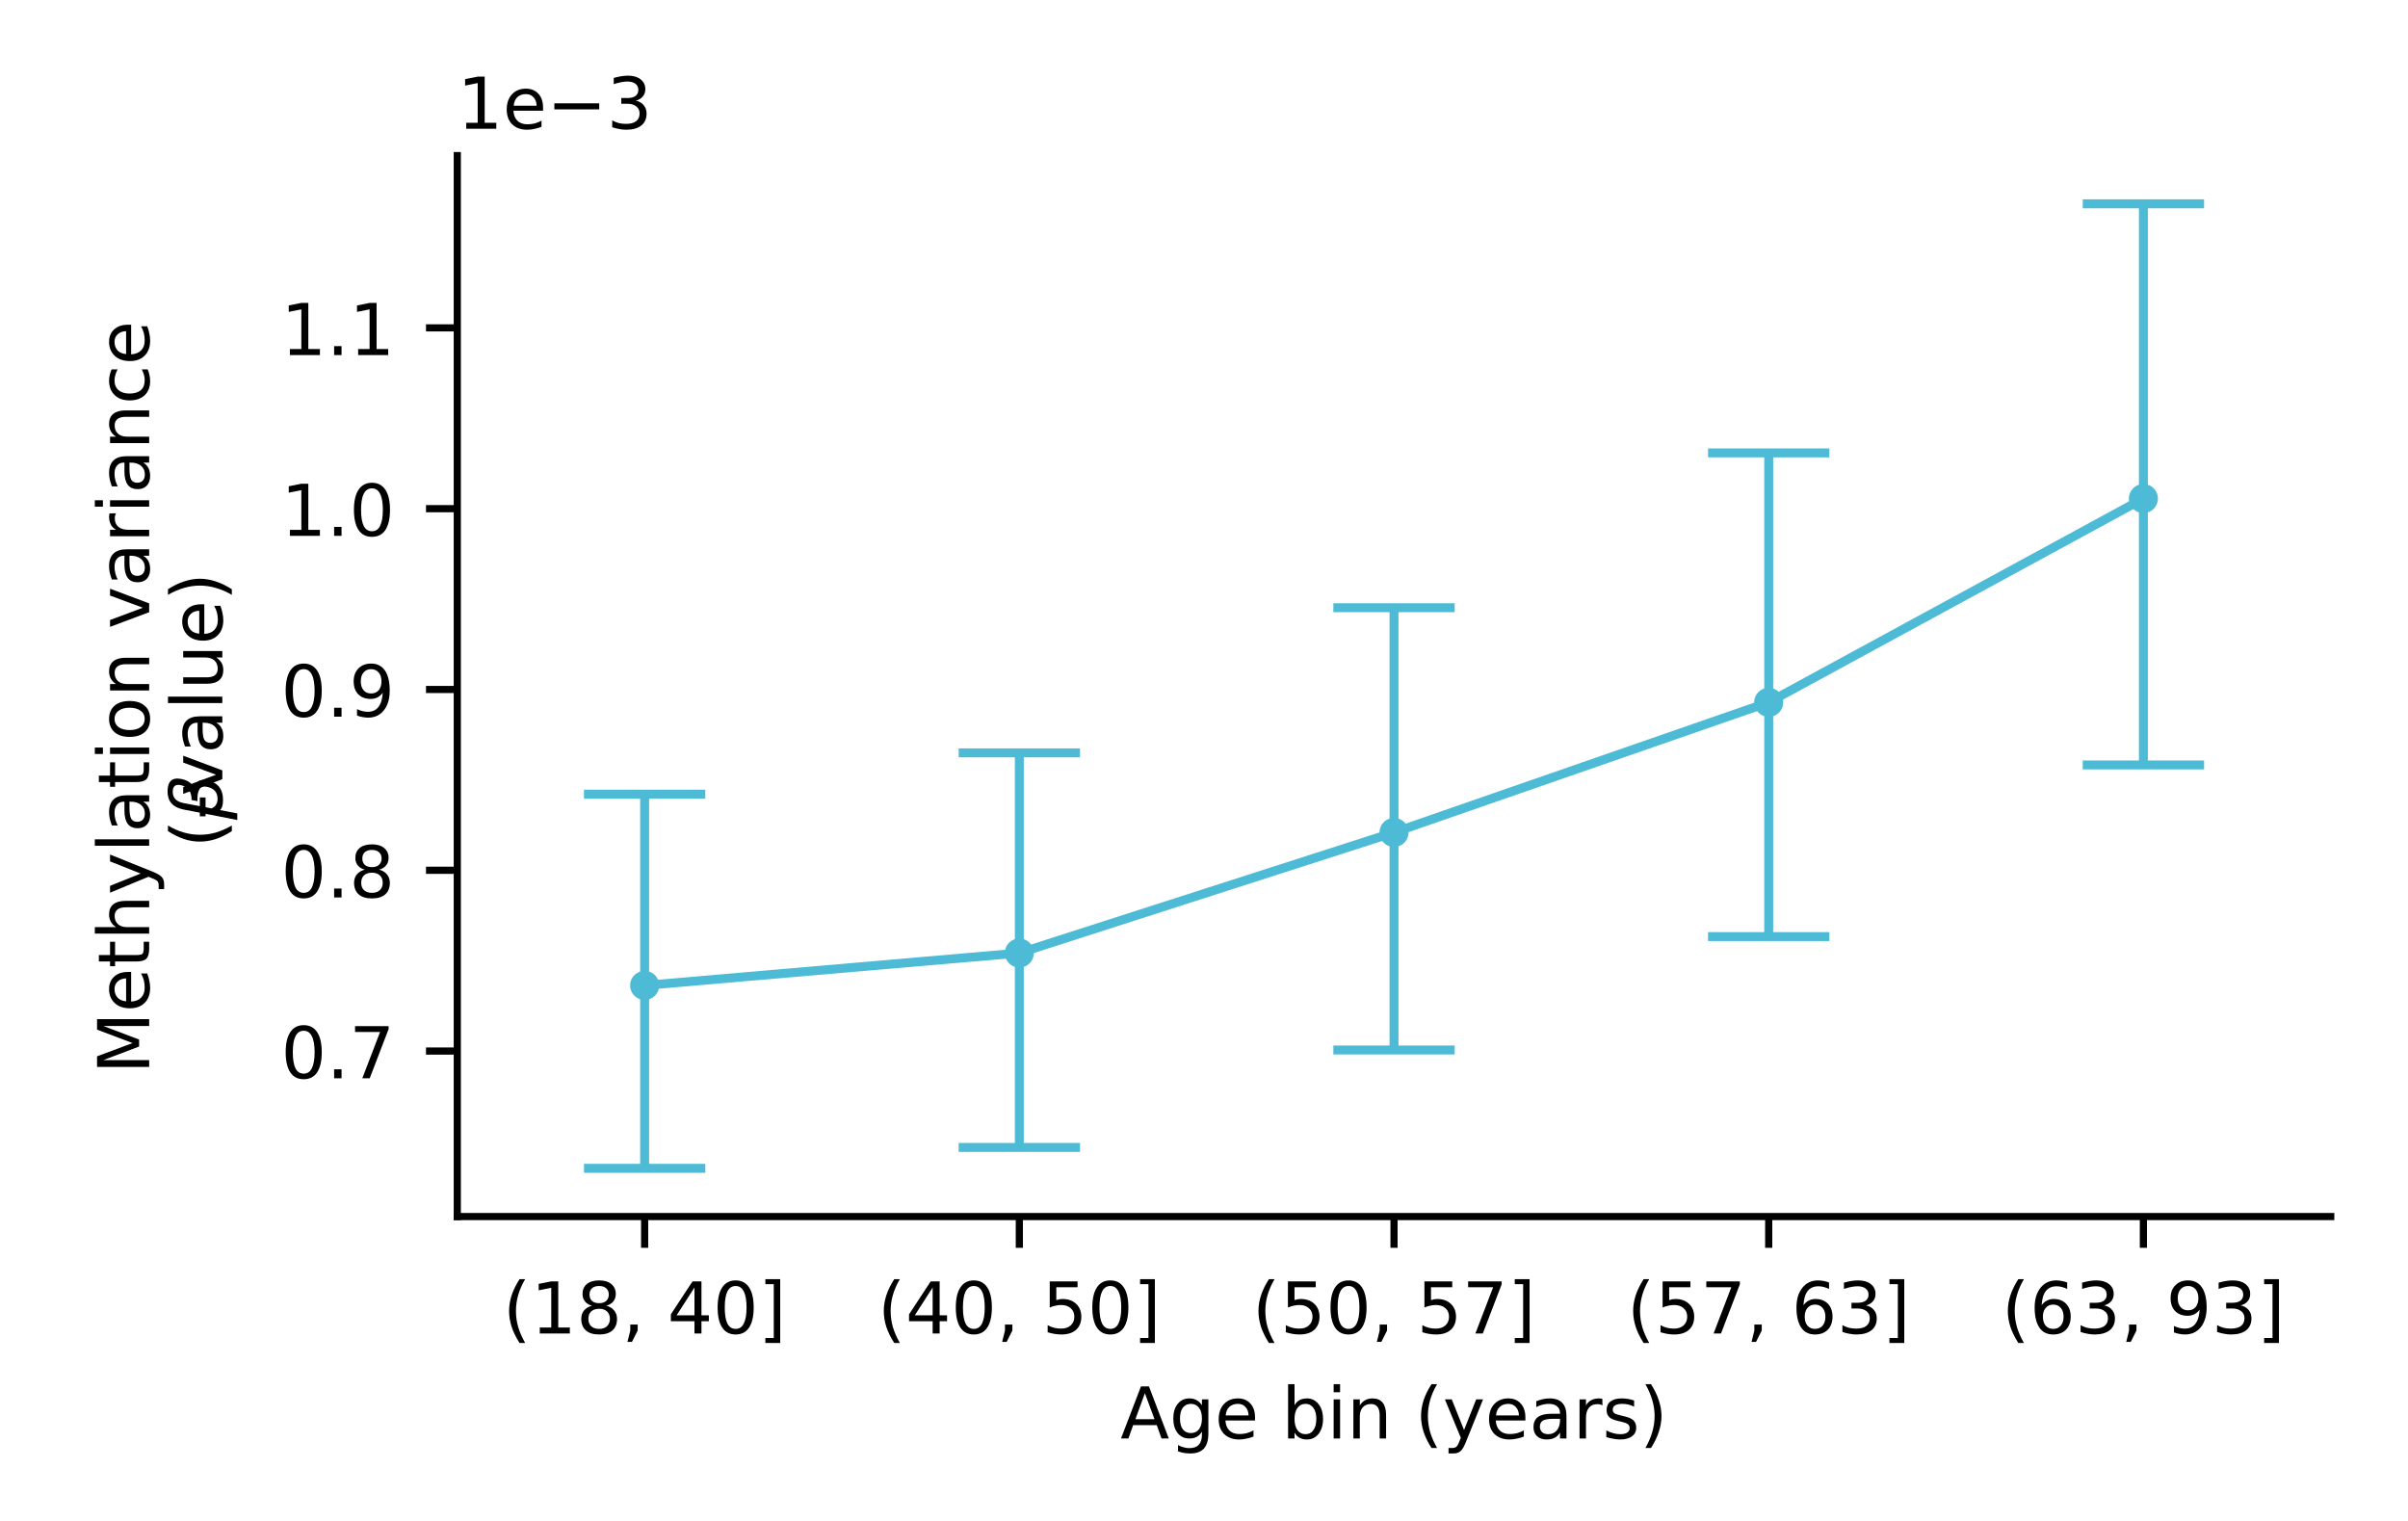
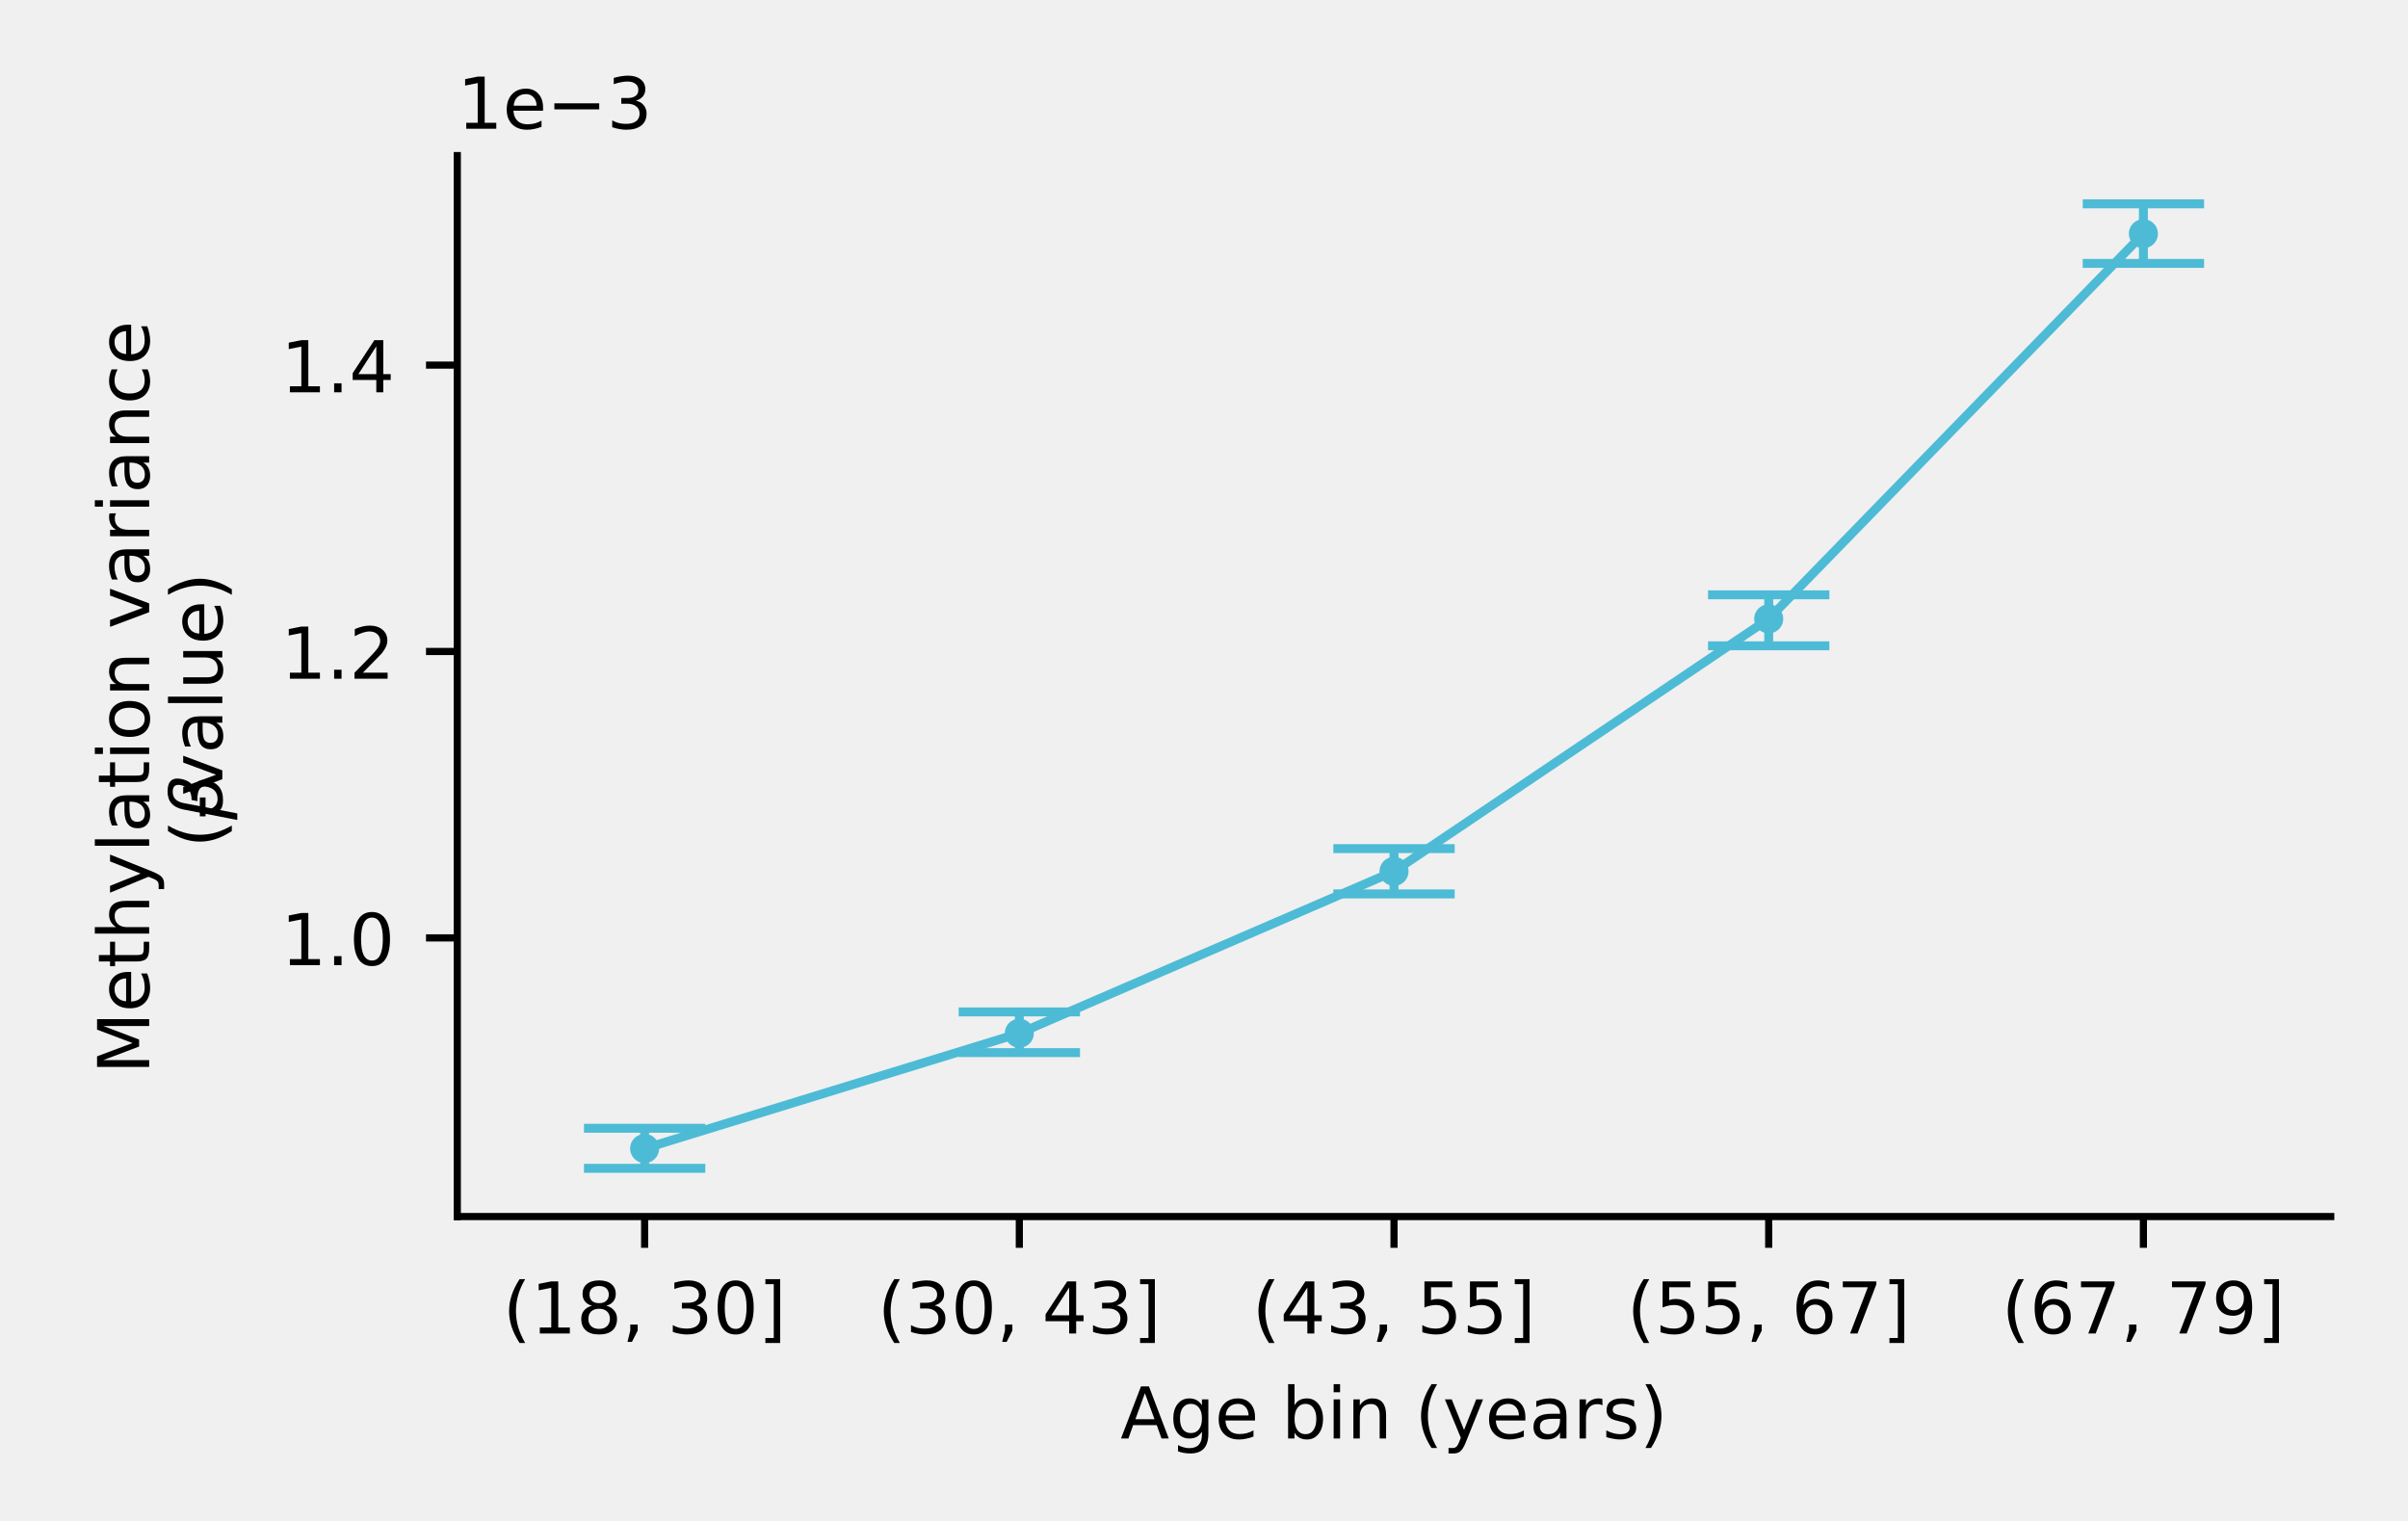
<svg xmlns="http://www.w3.org/2000/svg" xmlns:xlink="http://www.w3.org/1999/xlink" width="269.291pt" height="170.079pt" viewBox="0 0 269.291 170.079" version="1.1">
  <defs>
    <style type="text/css">*{stroke-linejoin: round; stroke-linecap: butt}</style>
  </defs>
  <g id="figure_1">
    <g id="patch_1">
-       <path d="M 0 170.079  L 269.291 170.079  L 269.291 0  L 0 0  z " style="fill: #ffffff" />
+       <path d="M 0 170.079  L 269.291 170.079  L 269.291 0  L 0 0  L 0 170.079  z " style="fill: none" />
    </g>
    <g id="axes_1">
      <g id="patch_2">
-         <path d="M 51.14 136.039  L 260.651 136.039  L 260.651 17.4  L 51.14 17.4  z " style="fill: #ffffff" />
+         <path d="M 51.14 136.039  L 260.651 136.039  L 260.651 17.4  L 51.14 17.4  L 51.14 136.039  z " style="fill: none" />
      </g>
      <g id="matplotlib.axis_1">
        <g id="xtick_1">
          <g id="line2d_1">
            <defs>
-               <path id="m14bc4a89dc" d="M 0 0  L 0 3.5  " style="stroke: #000000; stroke-width: 0.8" />
+               <path id="mff7cdb73d3" d="M 0 0  L 0 3.5  " style="stroke: #000000; stroke-width: 0.8" />
            </defs>
            <g>
-               <use xlink:href="#m14bc4a89dc" x="72.091" y="136.039" style="stroke: #000000; stroke-width: 0.8" />
+               <use xlink:href="#mff7cdb73d3" x="72.091" y="136.039" style="stroke: #000000; stroke-width: 0.8" />
            </g>
          </g>
          <g id="text_1">
-             <text style="font: 8px 'DejaVu Sans', 'Bitstream Vera Sans', 'Computer Modern Sans Serif', 'Lucida Grande', 'Verdana', 'Geneva', 'Lucid', 'Arial', 'Helvetica', 'Avant Garde', sans-serif; text-anchor: middle" x="72.091" y="149.117" transform="rotate(-0 72.09113 149.1175)">(18, 40]</text>
+             <text style="font: 8px 'DejaVu Sans', 'Bitstream Vera Sans', 'Computer Modern Sans Serif', 'Lucida Grande', 'Verdana', 'Geneva', 'Lucid', 'Arial', 'Helvetica', 'Avant Garde', sans-serif; text-anchor: middle" x="72.091" y="149.117" transform="rotate(-0 72.09113 149.1175)">(18, 30]</text>
          </g>
        </g>
        <g id="xtick_2">
          <g id="line2d_2">
            <g>
-               <use xlink:href="#m14bc4a89dc" x="113.993" y="136.039" style="stroke: #000000; stroke-width: 0.8" />
+               <use xlink:href="#mff7cdb73d3" x="113.993" y="136.039" style="stroke: #000000; stroke-width: 0.8" />
            </g>
          </g>
          <g id="text_2">
-             <text style="font: 8px 'DejaVu Sans', 'Bitstream Vera Sans', 'Computer Modern Sans Serif', 'Lucida Grande', 'Verdana', 'Geneva', 'Lucid', 'Arial', 'Helvetica', 'Avant Garde', sans-serif; text-anchor: middle" x="113.993" y="149.117" transform="rotate(-0 113.9934 149.1175)">(40, 50]</text>
+             <text style="font: 8px 'DejaVu Sans', 'Bitstream Vera Sans', 'Computer Modern Sans Serif', 'Lucida Grande', 'Verdana', 'Geneva', 'Lucid', 'Arial', 'Helvetica', 'Avant Garde', sans-serif; text-anchor: middle" x="113.993" y="149.117" transform="rotate(-0 113.9934 149.1175)">(30, 43]</text>
          </g>
        </g>
        <g id="xtick_3">
          <g id="line2d_3">
            <g>
-               <use xlink:href="#m14bc4a89dc" x="155.896" y="136.039" style="stroke: #000000; stroke-width: 0.8" />
+               <use xlink:href="#mff7cdb73d3" x="155.896" y="136.039" style="stroke: #000000; stroke-width: 0.8" />
            </g>
          </g>
          <g id="text_3">
-             <text style="font: 8px 'DejaVu Sans', 'Bitstream Vera Sans', 'Computer Modern Sans Serif', 'Lucida Grande', 'Verdana', 'Geneva', 'Lucid', 'Arial', 'Helvetica', 'Avant Garde', sans-serif; text-anchor: middle" x="155.896" y="149.117" transform="rotate(-0 155.8957 149.1175)">(50, 57]</text>
+             <text style="font: 8px 'DejaVu Sans', 'Bitstream Vera Sans', 'Computer Modern Sans Serif', 'Lucida Grande', 'Verdana', 'Geneva', 'Lucid', 'Arial', 'Helvetica', 'Avant Garde', sans-serif; text-anchor: middle" x="155.896" y="149.117" transform="rotate(-0 155.8957 149.1175)">(43, 55]</text>
          </g>
        </g>
        <g id="xtick_4">
          <g id="line2d_4">
            <g>
-               <use xlink:href="#m14bc4a89dc" x="197.798" y="136.039" style="stroke: #000000; stroke-width: 0.8" />
+               <use xlink:href="#mff7cdb73d3" x="197.798" y="136.039" style="stroke: #000000; stroke-width: 0.8" />
            </g>
          </g>
          <g id="text_4">
-             <text style="font: 8px 'DejaVu Sans', 'Bitstream Vera Sans', 'Computer Modern Sans Serif', 'Lucida Grande', 'Verdana', 'Geneva', 'Lucid', 'Arial', 'Helvetica', 'Avant Garde', sans-serif; text-anchor: middle" x="197.798" y="149.117" transform="rotate(-0 197.7979 149.1175)">(57, 63]</text>
+             <text style="font: 8px 'DejaVu Sans', 'Bitstream Vera Sans', 'Computer Modern Sans Serif', 'Lucida Grande', 'Verdana', 'Geneva', 'Lucid', 'Arial', 'Helvetica', 'Avant Garde', sans-serif; text-anchor: middle" x="197.798" y="149.117" transform="rotate(-0 197.7979 149.1175)">(55, 67]</text>
          </g>
        </g>
        <g id="xtick_5">
          <g id="line2d_5">
            <g>
-               <use xlink:href="#m14bc4a89dc" x="239.7" y="136.039" style="stroke: #000000; stroke-width: 0.8" />
+               <use xlink:href="#mff7cdb73d3" x="239.7" y="136.039" style="stroke: #000000; stroke-width: 0.8" />
            </g>
          </g>
          <g id="text_5">
-             <text style="font: 8px 'DejaVu Sans', 'Bitstream Vera Sans', 'Computer Modern Sans Serif', 'Lucida Grande', 'Verdana', 'Geneva', 'Lucid', 'Arial', 'Helvetica', 'Avant Garde', sans-serif; text-anchor: middle" x="239.7" y="149.117" transform="rotate(-0 239.7002 149.1175)">(63, 93]</text>
+             <text style="font: 8px 'DejaVu Sans', 'Bitstream Vera Sans', 'Computer Modern Sans Serif', 'Lucida Grande', 'Verdana', 'Geneva', 'Lucid', 'Arial', 'Helvetica', 'Avant Garde', sans-serif; text-anchor: middle" x="239.7" y="149.117" transform="rotate(-0 239.7002 149.1175)">(67, 79]</text>
          </g>
        </g>
        <g id="text_6">
          <text style="font: 8px 'DejaVu Sans', 'Bitstream Vera Sans', 'Computer Modern Sans Serif', 'Lucida Grande', 'Verdana', 'Geneva', 'Lucid', 'Arial', 'Helvetica', 'Avant Garde', sans-serif; text-anchor: middle" x="155.896" y="160.86" transform="rotate(-0 155.8957 160.86)">Age bin (years)</text>
        </g>
      </g>
      <g id="matplotlib.axis_2">
        <g id="ytick_1">
          <g id="line2d_6">
            <defs>
-               <path id="m67d661b99c" d="M 0 0  L -3.5 0  " style="stroke: #000000; stroke-width: 0.8" />
+               <path id="m7ce36f6ef5" d="M 0 0  L -3.5 0  " style="stroke: #000000; stroke-width: 0.8" />
            </defs>
            <g>
-               <use xlink:href="#m67d661b99c" x="51.14" y="117.534" style="stroke: #000000; stroke-width: 0.8" />
+               <use xlink:href="#m7ce36f6ef5" x="51.14" y="104.881" style="stroke: #000000; stroke-width: 0.8" />
            </g>
          </g>
          <g id="text_7">
-             <text style="font: 8px 'DejaVu Sans', 'Bitstream Vera Sans', 'Computer Modern Sans Serif', 'Lucida Grande', 'Verdana', 'Geneva', 'Lucid', 'Arial', 'Helvetica', 'Avant Garde', sans-serif; text-anchor: end" x="44.14" y="120.574" transform="rotate(-0 44.14 120.5737)">0.7</text>
+             <text style="font: 8px 'DejaVu Sans', 'Bitstream Vera Sans', 'Computer Modern Sans Serif', 'Lucida Grande', 'Verdana', 'Geneva', 'Lucid', 'Arial', 'Helvetica', 'Avant Garde', sans-serif; text-anchor: end" x="44.14" y="107.92" transform="rotate(-0 44.14 107.9202)">1.0</text>
          </g>
        </g>
        <g id="ytick_2">
          <g id="line2d_7">
            <g>
-               <use xlink:href="#m67d661b99c" x="51.14" y="97.317" style="stroke: #000000; stroke-width: 0.8" />
+               <use xlink:href="#m7ce36f6ef5" x="51.14" y="72.853" style="stroke: #000000; stroke-width: 0.8" />
            </g>
          </g>
          <g id="text_8">
-             <text style="font: 8px 'DejaVu Sans', 'Bitstream Vera Sans', 'Computer Modern Sans Serif', 'Lucida Grande', 'Verdana', 'Geneva', 'Lucid', 'Arial', 'Helvetica', 'Avant Garde', sans-serif; text-anchor: end" x="44.14" y="100.356" transform="rotate(-0 44.14 100.3562)">0.8</text>
+             <text style="font: 8px 'DejaVu Sans', 'Bitstream Vera Sans', 'Computer Modern Sans Serif', 'Lucida Grande', 'Verdana', 'Geneva', 'Lucid', 'Arial', 'Helvetica', 'Avant Garde', sans-serif; text-anchor: end" x="44.14" y="75.893" transform="rotate(-0 44.14 75.89286)">1.2</text>
          </g>
        </g>
        <g id="ytick_3">
          <g id="line2d_8">
            <g>
-               <use xlink:href="#m67d661b99c" x="51.14" y="77.099" style="stroke: #000000; stroke-width: 0.8" />
+               <use xlink:href="#m7ce36f6ef5" x="51.14" y="40.826" style="stroke: #000000; stroke-width: 0.8" />
            </g>
          </g>
          <g id="text_9">
-             <text style="font: 8px 'DejaVu Sans', 'Bitstream Vera Sans', 'Computer Modern Sans Serif', 'Lucida Grande', 'Verdana', 'Geneva', 'Lucid', 'Arial', 'Helvetica', 'Avant Garde', sans-serif; text-anchor: end" x="44.14" y="80.139" transform="rotate(-0 44.14 80.13872)">0.9</text>
+             <text style="font: 8px 'DejaVu Sans', 'Bitstream Vera Sans', 'Computer Modern Sans Serif', 'Lucida Grande', 'Verdana', 'Geneva', 'Lucid', 'Arial', 'Helvetica', 'Avant Garde', sans-serif; text-anchor: end" x="44.14" y="43.866" transform="rotate(-0 44.14 43.86556)">1.4</text>
          </g>
        </g>
-         <g id="ytick_4">
-           <g id="line2d_9">
-             <g>
-               <use xlink:href="#m67d661b99c" x="51.14" y="56.882" style="stroke: #000000; stroke-width: 0.8" />
-             </g>
-           </g>
-           <g id="text_10">
-             <text style="font: 8px 'DejaVu Sans', 'Bitstream Vera Sans', 'Computer Modern Sans Serif', 'Lucida Grande', 'Verdana', 'Geneva', 'Lucid', 'Arial', 'Helvetica', 'Avant Garde', sans-serif; text-anchor: end" x="44.14" y="59.921" transform="rotate(-0 44.14 59.9212)">1.0</text>
-           </g>
-         </g>
-         <g id="ytick_5">
-           <g id="line2d_10">
-             <g>
-               <use xlink:href="#m67d661b99c" x="51.14" y="36.664" style="stroke: #000000; stroke-width: 0.8" />
-             </g>
-           </g>
-           <g id="text_11">
-             <text style="font: 8px 'DejaVu Sans', 'Bitstream Vera Sans', 'Computer Modern Sans Serif', 'Lucida Grande', 'Verdana', 'Geneva', 'Lucid', 'Arial', 'Helvetica', 'Avant Garde', sans-serif; text-anchor: end" x="44.14" y="39.704" transform="rotate(-0 44.14 39.70369)">1.1</text>
-           </g>
-         </g>
-         <g id="text_12">
+         <g id="text_10">
          <text style="font: 8px 'DejaVu Sans', 'Bitstream Vera Sans', 'Computer Modern Sans Serif', 'Lucida Grande', 'Verdana', 'Geneva', 'Lucid', 'Arial', 'Helvetica', 'Avant Garde', sans-serif" transform="translate(16.68175 120.0906) rotate(-90)">Methylation variance </text>
          <g transform="translate(25.7375 94.79937) rotate(-90)">
            <text>
              <tspan style="font: 8px 'DejaVu Sans'" x="0 8.227 11.113 15.848 20.75 22.973 28.043 32.965" y="-0.875">(-value)</tspan>
              <tspan style="font: oblique 8px 'DejaVu Sans'" x="3.121" y="-0.875">β</tspan>
            </text>
          </g>
        </g>
-         <g id="text_13">
+         <g id="text_11">
          <text style="font: 8px 'DejaVu Sans', 'Bitstream Vera Sans', 'Computer Modern Sans Serif', 'Lucida Grande', 'Verdana', 'Geneva', 'Lucid', 'Arial', 'Helvetica', 'Avant Garde', sans-serif; text-anchor: start" x="51.14" y="14.4" transform="rotate(-0 51.14 14.4)">1e−3</text>
        </g>
      </g>
-       <g id="line2d_11">
-         <path d="M 72.091 110.193  L 113.993 106.572  L 155.896 93.087  L 197.798 78.538  L 239.7 55.75  " clip-path="url(#p6928353fbd)" style="fill: none; stroke: #4dbbd5; stroke-linecap: square" />
+       <g id="line2d_9">
+         <path d="M 72.091 128.43  L 113.993 115.544  L 155.896 97.439  L 197.798 69.202  L 239.7 26.134  " clip-path="url(#p04cb85a9b9)" style="fill: none; stroke: #4dbbd5; stroke-linecap: square" />
        <defs>
-           <path id="mcc768e8b0b" d="M 0 1.253  C 0.332 1.253 0.651 1.121 0.886 0.886  C 1.121 0.651 1.253 0.332 1.253 0  C 1.253 -0.332 1.121 -0.651 0.886 -0.886  C 0.651 -1.121 0.332 -1.253 0 -1.253  C -0.332 -1.253 -0.651 -1.121 -0.886 -0.886  C -1.121 -0.651 -1.253 -0.332 -1.253 0  C -1.253 0.332 -1.121 0.651 -0.886 0.886  C -0.651 1.121 -0.332 1.253 0 1.253  z " style="stroke: #4dbbd5; stroke-width: 0.75" />
+           <path id="m5d76fc5d18" d="M 0 1.253  C 0.332 1.253 0.651 1.121 0.886 0.886  C 1.121 0.651 1.253 0.332 1.253 0  C 1.253 -0.332 1.121 -0.651 0.886 -0.886  C 0.651 -1.121 0.332 -1.253 0 -1.253  C -0.332 -1.253 -0.651 -1.121 -0.886 -0.886  C -1.121 -0.651 -1.253 -0.332 -1.253 0  C -1.253 0.332 -1.121 0.651 -0.886 0.886  C -0.651 1.121 -0.332 1.253 0 1.253  z " style="stroke: #4dbbd5; stroke-width: 0.75" />
        </defs>
-         <g clip-path="url(#p6928353fbd)">
-           <use xlink:href="#mcc768e8b0b" x="72.091" y="110.193" style="fill: #4dbbd5; stroke: #4dbbd5; stroke-width: 0.75" />
-           <use xlink:href="#mcc768e8b0b" x="113.993" y="106.572" style="fill: #4dbbd5; stroke: #4dbbd5; stroke-width: 0.75" />
-           <use xlink:href="#mcc768e8b0b" x="155.896" y="93.087" style="fill: #4dbbd5; stroke: #4dbbd5; stroke-width: 0.75" />
-           <use xlink:href="#mcc768e8b0b" x="197.798" y="78.538" style="fill: #4dbbd5; stroke: #4dbbd5; stroke-width: 0.75" />
-           <use xlink:href="#mcc768e8b0b" x="239.7" y="55.75" style="fill: #4dbbd5; stroke: #4dbbd5; stroke-width: 0.75" />
+         <g clip-path="url(#p04cb85a9b9)">
+           <use xlink:href="#m5d76fc5d18" x="72.091" y="128.43" style="fill: #4dbbd5; stroke: #4dbbd5; stroke-width: 0.75" />
+           <use xlink:href="#m5d76fc5d18" x="113.993" y="115.544" style="fill: #4dbbd5; stroke: #4dbbd5; stroke-width: 0.75" />
+           <use xlink:href="#m5d76fc5d18" x="155.896" y="97.439" style="fill: #4dbbd5; stroke: #4dbbd5; stroke-width: 0.75" />
+           <use xlink:href="#m5d76fc5d18" x="197.798" y="69.202" style="fill: #4dbbd5; stroke: #4dbbd5; stroke-width: 0.75" />
+           <use xlink:href="#m5d76fc5d18" x="239.7" y="26.134" style="fill: #4dbbd5; stroke: #4dbbd5; stroke-width: 0.75" />
        </g>
      </g>
+       <g id="line2d_10">
+         <path d="M 65.806 130.646  L 78.376 130.646  M 72.091 130.646  L 72.091 126.169  M 65.806 126.169  L 78.376 126.169  " clip-path="url(#p04cb85a9b9)" style="fill: none; stroke: #4dbbd5; stroke-linecap: square" />
+       </g>
+       <g id="line2d_11">
+         <path d="M 107.708 117.709  L 120.279 117.709  M 113.993 117.709  L 113.993 113.154  M 107.708 113.154  L 120.279 113.154  " clip-path="url(#p04cb85a9b9)" style="fill: none; stroke: #4dbbd5; stroke-linecap: square" />
+       </g>
      <g id="line2d_12">
-         <path d="M 65.806 130.646  L 78.376 130.646  M 72.091 130.646  L 72.091 88.808  M 65.806 88.808  L 78.376 88.808  " clip-path="url(#p6928353fbd)" style="fill: none; stroke: #4dbbd5; stroke-linecap: square" />
+         <path d="M 149.61 99.961  L 162.181 99.961  M 155.896 99.961  L 155.896 94.897  M 149.61 94.897  L 162.181 94.897  " clip-path="url(#p04cb85a9b9)" style="fill: none; stroke: #4dbbd5; stroke-linecap: square" />
      </g>
      <g id="line2d_13">
-         <path d="M 107.708 128.31  L 120.279 128.31  M 113.993 128.31  L 113.993 84.188  M 107.708 84.188  L 120.279 84.188  " clip-path="url(#p6928353fbd)" style="fill: none; stroke: #4dbbd5; stroke-linecap: square" />
+         <path d="M 191.513 72.217  L 204.083 72.217  M 197.798 72.217  L 197.798 66.516  M 191.513 66.516  L 204.083 66.516  " clip-path="url(#p04cb85a9b9)" style="fill: none; stroke: #4dbbd5; stroke-linecap: square" />
      </g>
      <g id="line2d_14">
-         <path d="M 149.61 117.412  L 162.181 117.412  M 155.896 117.412  L 155.896 67.958  M 149.61 67.958  L 162.181 67.958  " clip-path="url(#p6928353fbd)" style="fill: none; stroke: #4dbbd5; stroke-linecap: square" />
-       </g>
-       <g id="line2d_15">
-         <path d="M 191.513 104.733  L 204.083 104.733  M 197.798 104.733  L 197.798 50.645  M 191.513 50.645  L 204.083 50.645  " clip-path="url(#p6928353fbd)" style="fill: none; stroke: #4dbbd5; stroke-linecap: square" />
-       </g>
-       <g id="line2d_16">
-         <path d="M 233.415 85.54  L 245.986 85.54  M 239.7 85.54  L 239.7 22.793  M 233.415 22.793  L 245.986 22.793  " clip-path="url(#p6928353fbd)" style="fill: none; stroke: #4dbbd5; stroke-linecap: square" />
+         <path d="M 233.415 29.452  L 245.986 29.452  M 239.7 29.452  L 239.7 22.793  M 233.415 22.793  L 245.986 22.793  " clip-path="url(#p04cb85a9b9)" style="fill: none; stroke: #4dbbd5; stroke-linecap: square" />
      </g>
      <g id="patch_3">
        <path d="M 51.14 136.039  L 51.14 17.4  " style="fill: none; stroke: #000000; stroke-width: 0.8; stroke-linejoin: miter; stroke-linecap: square" />
      </g>
      <g id="patch_4">
        <path d="M 51.14 136.039  L 260.651 136.039  " style="fill: none; stroke: #000000; stroke-width: 0.8; stroke-linejoin: miter; stroke-linecap: square" />
      </g>
    </g>
  </g>
  <defs>
-     <clipPath id="p6928353fbd">
+     <clipPath id="p04cb85a9b9">
      <rect x="51.14" y="17.4" width="209.511" height="118.639" />
    </clipPath>
  </defs>
</svg>
